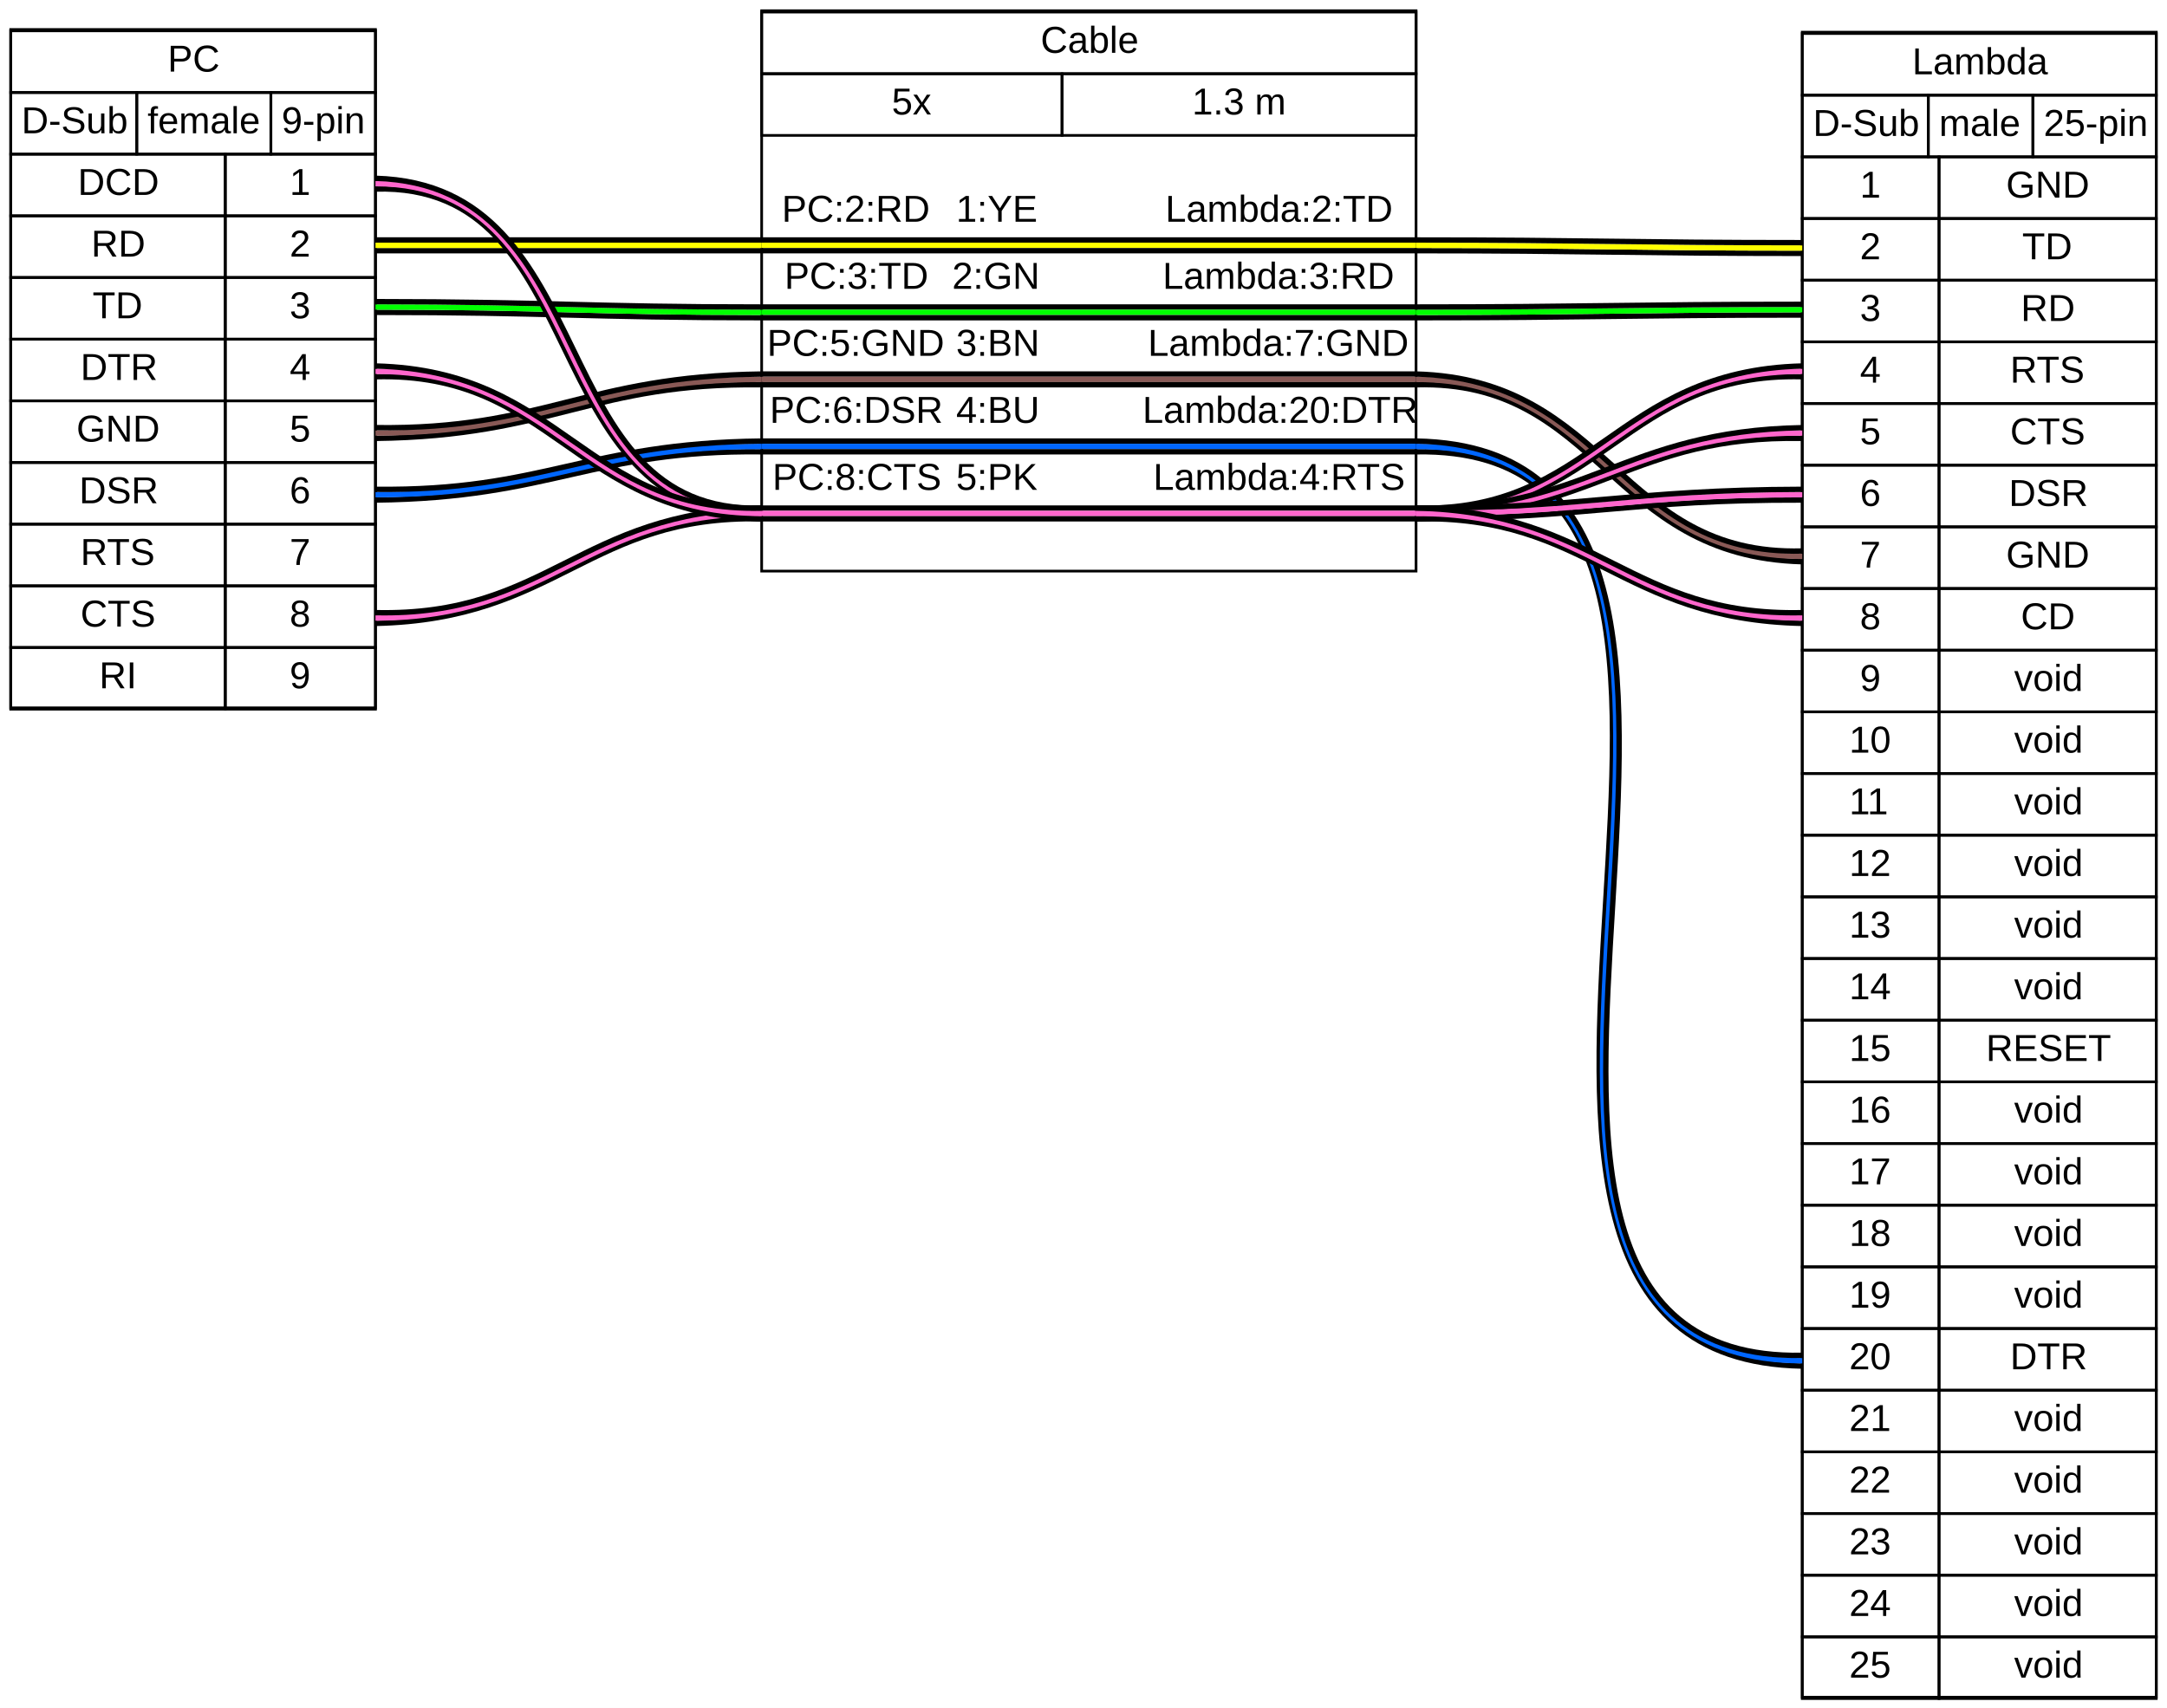
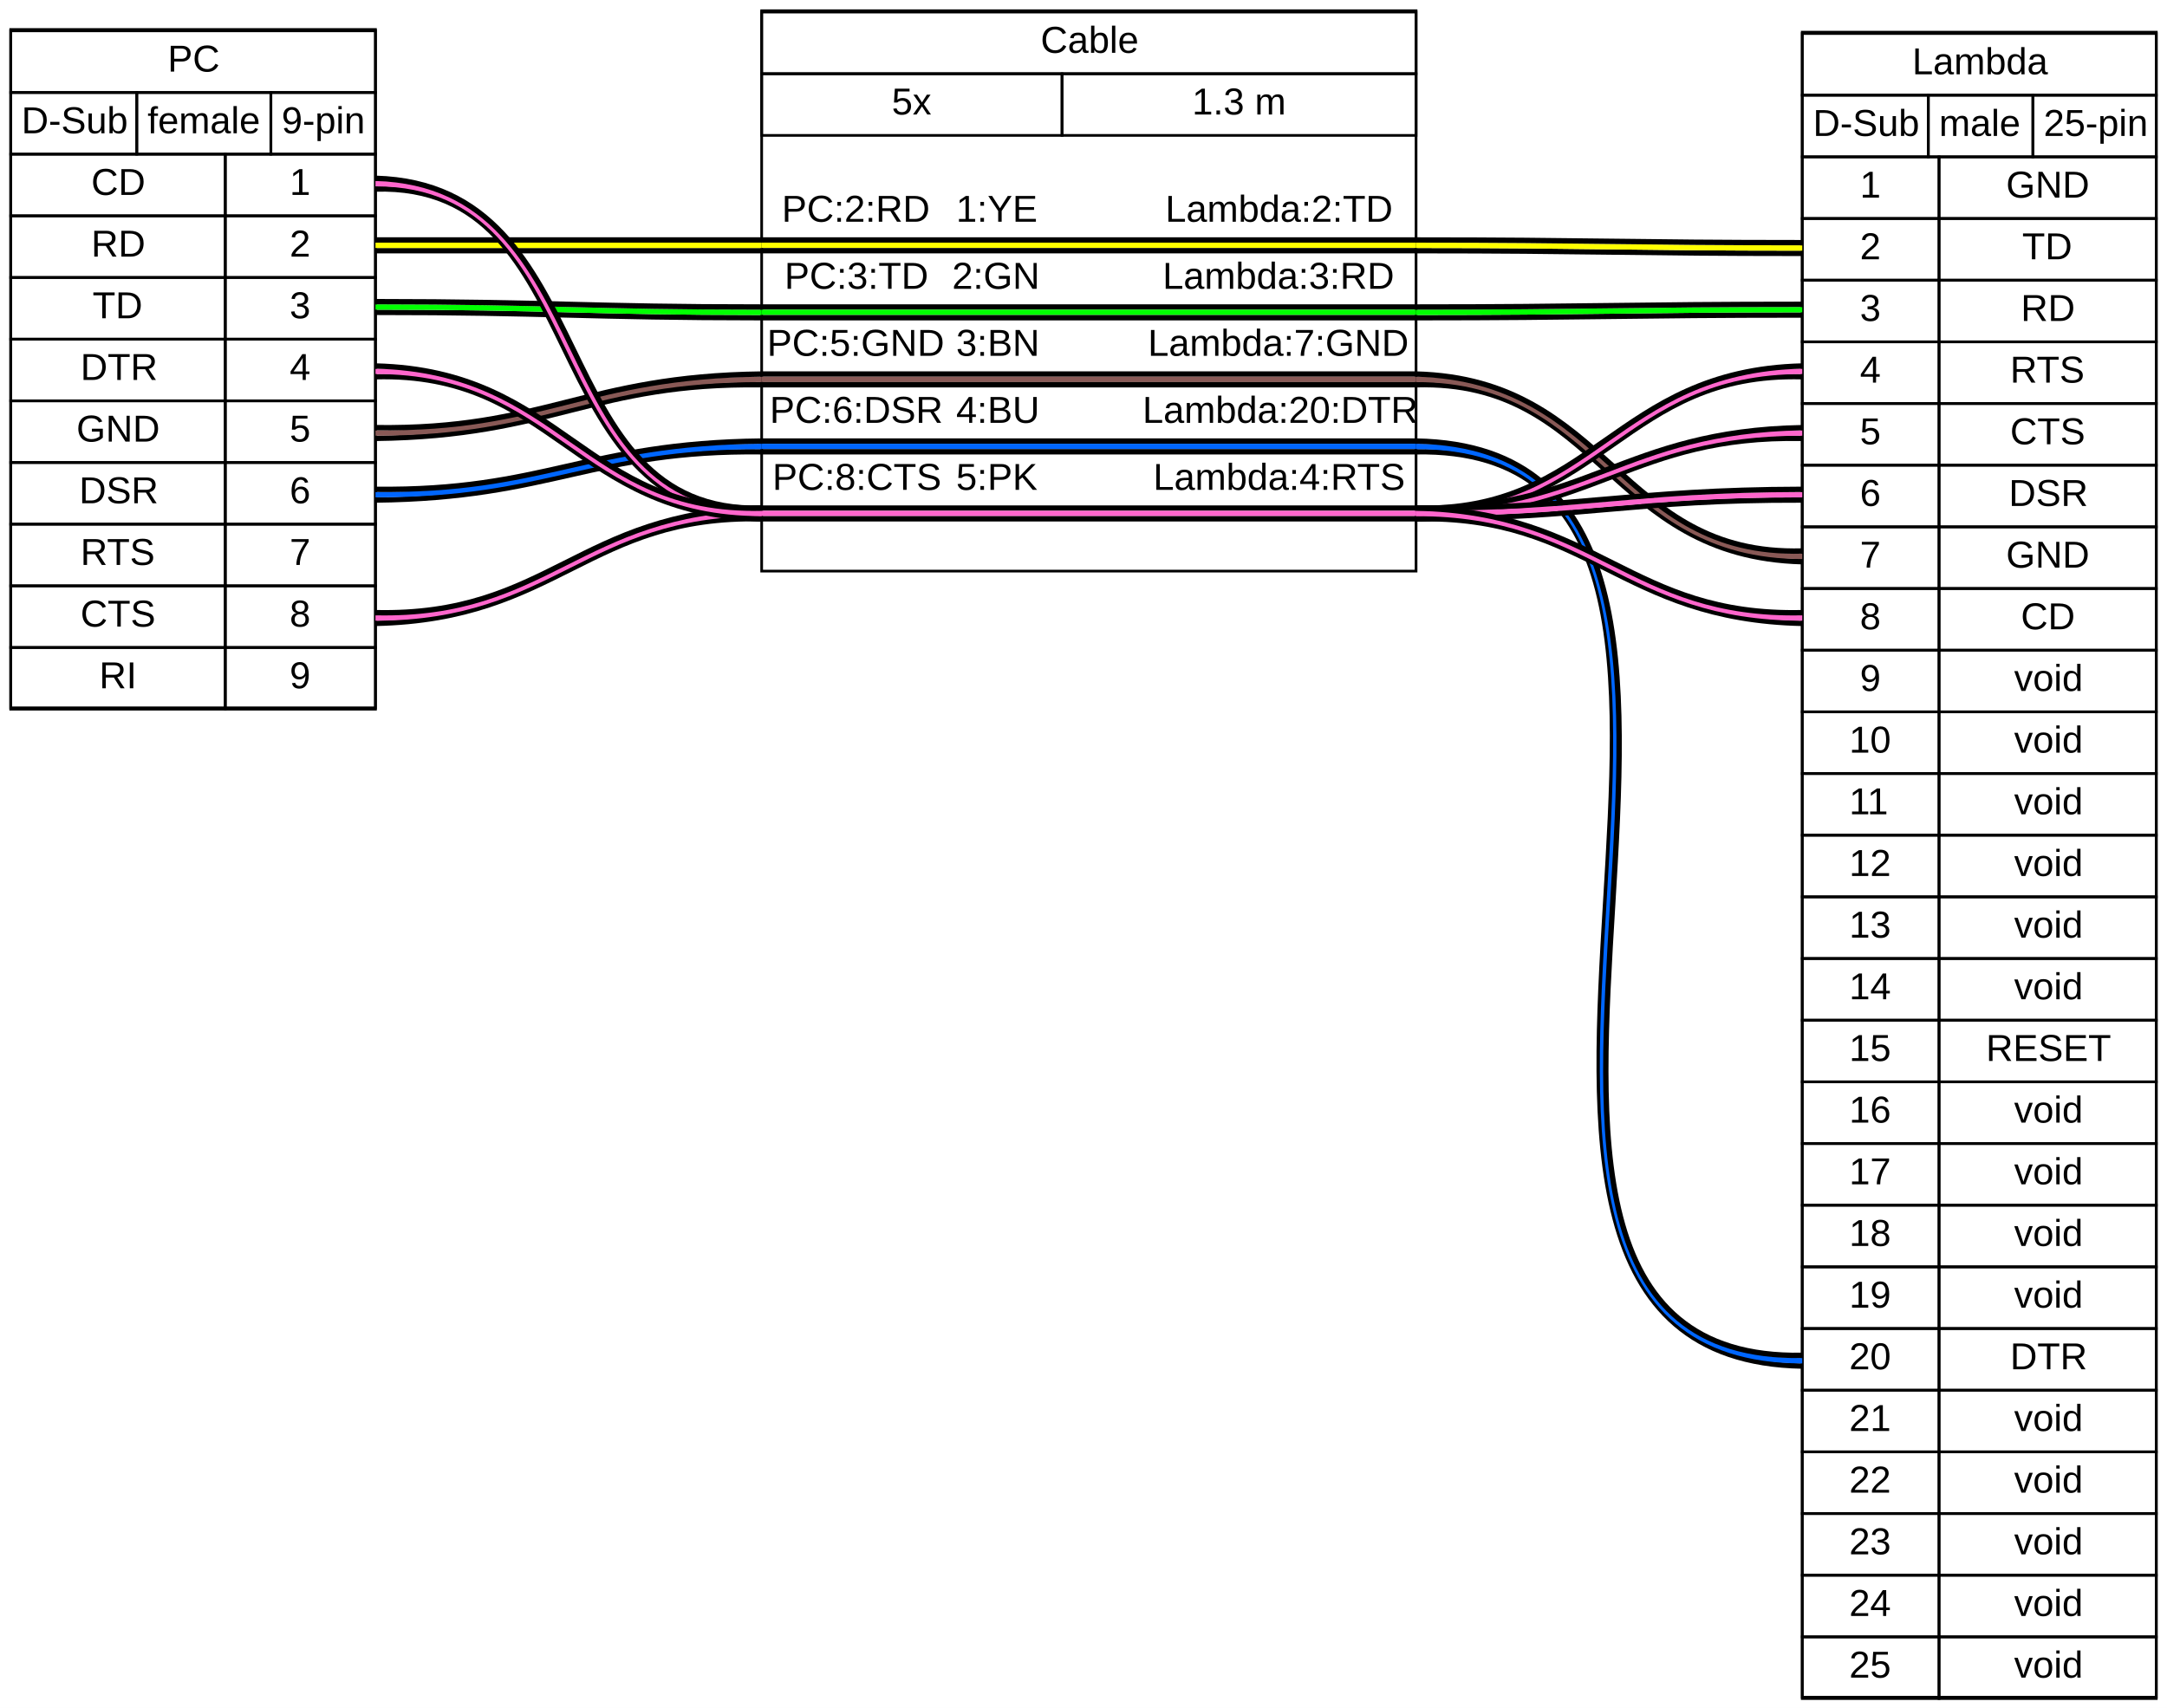
<svg xmlns="http://www.w3.org/2000/svg" width="808pt" height="637pt" viewBox="0.00 0.00 808.00 637.00">
  <g id="graph0" class="graph" transform="scale(1 1) rotate(0) translate(4 633)">
    <polygon fill="#ffffff" stroke="transparent" points="-4,4 -4,-633 804,-633 804,4 -4,4" />
    <g id="node1" class="node">
      <polygon fill="#ffffff" stroke="black" points="136,-622 0,-622 0,-369 136,-369 136,-622" />
      <polygon fill="none" stroke="black" points="0,-598.5 0,-621.5 136,-621.5 136,-598.5 0,-598.5" />
      <text text-anchor="start" x="58.5" y="-606.3" font-family="arial" font-size="14.00">PC</text>
      <polygon fill="none" stroke="black" points="0,-575.5 0,-598.5 47,-598.5 47,-575.5 0,-575.5" />
      <text text-anchor="start" x="4" y="-583.3" font-family="arial" font-size="14.00">D-Sub</text>
      <polygon fill="none" stroke="black" points="47,-575.5 47,-598.5 97,-598.5 97,-575.5 47,-575.5" />
      <text text-anchor="start" x="51" y="-583.3" font-family="arial" font-size="14.00">female</text>
      <polygon fill="none" stroke="black" points="97,-575.5 97,-598.5 136,-598.5 136,-575.5 97,-575.5" />
      <text text-anchor="start" x="101" y="-583.3" font-family="arial" font-size="14.00">9-pin</text>
      <polygon fill="none" stroke="black" points="0,-552.5 0,-575.5 80,-575.5 80,-552.5 0,-552.5" />
-       <text text-anchor="start" x="25" y="-560.3" font-family="arial" font-size="14.00">DCD</text>
+       <text text-anchor="start" x="30" y="-560.3" font-family="arial" font-size="14.00">CD</text>
      <polygon fill="none" stroke="black" points="80,-552.5 80,-575.5 136,-575.5 136,-552.5 80,-552.5" />
      <text text-anchor="start" x="104" y="-560.3" font-family="arial" font-size="14.00">1</text>
      <polygon fill="none" stroke="black" points="0,-529.5 0,-552.5 80,-552.5 80,-529.5 0,-529.5" />
      <text text-anchor="start" x="30" y="-537.3" font-family="arial" font-size="14.00">RD</text>
      <polygon fill="none" stroke="black" points="80,-529.5 80,-552.5 136,-552.5 136,-529.5 80,-529.5" />
      <text text-anchor="start" x="104" y="-537.3" font-family="arial" font-size="14.00">2</text>
      <polygon fill="none" stroke="black" points="0,-506.5 0,-529.5 80,-529.5 80,-506.5 0,-506.5" />
      <text text-anchor="start" x="30.5" y="-514.3" font-family="arial" font-size="14.00">TD</text>
      <polygon fill="none" stroke="black" points="80,-506.5 80,-529.5 136,-529.5 136,-506.5 80,-506.5" />
      <text text-anchor="start" x="104" y="-514.3" font-family="arial" font-size="14.00">3</text>
      <polygon fill="none" stroke="black" points="0,-483.5 0,-506.5 80,-506.5 80,-483.5 0,-483.5" />
      <text text-anchor="start" x="26" y="-491.3" font-family="arial" font-size="14.00">DTR</text>
      <polygon fill="none" stroke="black" points="80,-483.5 80,-506.5 136,-506.5 136,-483.5 80,-483.5" />
      <text text-anchor="start" x="104" y="-491.3" font-family="arial" font-size="14.00">4</text>
      <polygon fill="none" stroke="black" points="0,-460.5 0,-483.5 80,-483.5 80,-460.5 0,-460.5" />
      <text text-anchor="start" x="24.5" y="-468.3" font-family="arial" font-size="14.00">GND</text>
      <polygon fill="none" stroke="black" points="80,-460.5 80,-483.5 136,-483.5 136,-460.5 80,-460.5" />
      <text text-anchor="start" x="104" y="-468.3" font-family="arial" font-size="14.00">5</text>
      <polygon fill="none" stroke="black" points="0,-437.5 0,-460.5 80,-460.5 80,-437.5 0,-437.5" />
      <text text-anchor="start" x="25.5" y="-445.3" font-family="arial" font-size="14.00">DSR</text>
      <polygon fill="none" stroke="black" points="80,-437.5 80,-460.5 136,-460.5 136,-437.5 80,-437.5" />
      <text text-anchor="start" x="104" y="-445.3" font-family="arial" font-size="14.00">6</text>
      <polygon fill="none" stroke="black" points="0,-414.5 0,-437.5 80,-437.5 80,-414.5 0,-414.5" />
      <text text-anchor="start" x="26" y="-422.3" font-family="arial" font-size="14.00">RTS</text>
      <polygon fill="none" stroke="black" points="80,-414.5 80,-437.5 136,-437.5 136,-414.5 80,-414.5" />
      <text text-anchor="start" x="104" y="-422.3" font-family="arial" font-size="14.00">7</text>
      <polygon fill="none" stroke="black" points="0,-391.5 0,-414.5 80,-414.5 80,-391.5 0,-391.5" />
      <text text-anchor="start" x="26" y="-399.3" font-family="arial" font-size="14.00">CTS</text>
      <polygon fill="none" stroke="black" points="80,-391.5 80,-414.5 136,-414.5 136,-391.5 80,-391.5" />
      <text text-anchor="start" x="104" y="-399.3" font-family="arial" font-size="14.00">8</text>
      <polygon fill="none" stroke="black" points="0,-368.5 0,-391.5 80,-391.5 80,-368.5 0,-368.5" />
      <text text-anchor="start" x="33" y="-376.3" font-family="arial" font-size="14.00">RI</text>
      <polygon fill="none" stroke="black" points="80,-368.5 80,-391.5 136,-391.5 136,-368.5 80,-368.5" />
      <text text-anchor="start" x="104" y="-376.3" font-family="arial" font-size="14.00">9</text>
    </g>
    <g id="node3" class="node">
      <polygon fill="#ffffff" stroke="black" points="524,-629 280,-629 280,-420 524,-420 524,-629" />
      <polygon fill="none" stroke="black" points="280,-605.5 280,-628.5 524,-628.5 524,-605.5 280,-605.5" />
      <text text-anchor="start" x="384" y="-613.3" font-family="arial" font-size="14.00">Cable</text>
      <polygon fill="none" stroke="black" points="280,-582.5 280,-605.5 392,-605.5 392,-582.5 280,-582.5" />
      <text text-anchor="start" x="328.5" y="-590.3" font-family="arial" font-size="14.00">5x</text>
      <polygon fill="none" stroke="black" points="392,-582.5 392,-605.5 524,-605.5 524,-582.5 392,-582.5" />
      <text text-anchor="start" x="440.5" y="-590.3" font-family="arial" font-size="14.00">1.3 m</text>
      <text text-anchor="start" x="312.5" y="-569.3" font-family="arial" font-size="14.00"> </text>
      <text text-anchor="start" x="287.5" y="-550.3" font-family="arial" font-size="14.00">PC:2:RD</text>
      <text text-anchor="start" x="352.5" y="-550.3" font-family="arial" font-size="14.00">     1:YE    </text>
      <text text-anchor="start" x="430.5" y="-550.3" font-family="arial" font-size="14.00">Lambda:2:TD</text>
      <polygon fill="#000000" stroke="transparent" points="280,-542.5 280,-544.5 524,-544.5 524,-542.5 280,-542.5" />
      <polygon fill="#ffff00" stroke="transparent" points="280,-540.5 280,-542.5 524,-542.5 524,-540.5 280,-540.5" />
      <polygon fill="#000000" stroke="transparent" points="280,-538.5 280,-540.5 524,-540.5 524,-538.5 280,-538.5" />
      <text text-anchor="start" x="288.5" y="-525.3" font-family="arial" font-size="14.00">PC:3:TD</text>
      <text text-anchor="start" x="351" y="-525.3" font-family="arial" font-size="14.00">     2:GN    </text>
      <text text-anchor="start" x="429.5" y="-525.3" font-family="arial" font-size="14.00">Lambda:3:RD</text>
      <polygon fill="#000000" stroke="transparent" points="280,-517.5 280,-519.5 524,-519.5 524,-517.5 280,-517.5" />
      <polygon fill="#00ff00" stroke="transparent" points="280,-515.5 280,-517.5 524,-517.5 524,-515.5 280,-515.5" />
      <polygon fill="#000000" stroke="transparent" points="280,-513.5 280,-515.5 524,-515.5 524,-513.5 280,-513.5" />
      <text text-anchor="start" x="282" y="-500.3" font-family="arial" font-size="14.00">PC:5:GND</text>
      <text text-anchor="start" x="352.5" y="-500.3" font-family="arial" font-size="14.00">     3:BN    </text>
      <text text-anchor="start" x="424" y="-500.3" font-family="arial" font-size="14.00">Lambda:7:GND</text>
      <polygon fill="#000000" stroke="transparent" points="280,-492.5 280,-494.5 524,-494.5 524,-492.5 280,-492.5" />
      <polygon fill="#895956" stroke="transparent" points="280,-490.5 280,-492.5 524,-492.5 524,-490.5 280,-490.5" />
      <polygon fill="#000000" stroke="transparent" points="280,-488.5 280,-490.5 524,-490.5 524,-488.5 280,-488.5" />
      <text text-anchor="start" x="283" y="-475.3" font-family="arial" font-size="14.00">PC:6:DSR</text>
      <text text-anchor="start" x="352.5" y="-475.3" font-family="arial" font-size="14.00">     4:BU    </text>
      <text text-anchor="start" x="422" y="-475.3" font-family="arial" font-size="14.00">Lambda:20:DTR</text>
      <polygon fill="#000000" stroke="transparent" points="280,-467.5 280,-469.5 524,-469.5 524,-467.5 280,-467.5" />
      <polygon fill="#0066ff" stroke="transparent" points="280,-465.5 280,-467.5 524,-467.5 524,-465.5 280,-465.5" />
      <polygon fill="#000000" stroke="transparent" points="280,-463.5 280,-465.5 524,-465.5 524,-463.5 280,-463.5" />
      <text text-anchor="start" x="284" y="-450.3" font-family="arial" font-size="14.00">PC:8:CTS</text>
      <text text-anchor="start" x="352.5" y="-450.3" font-family="arial" font-size="14.00">     5:PK    </text>
      <text text-anchor="start" x="426" y="-450.3" font-family="arial" font-size="14.00">Lambda:4:RTS</text>
      <polygon fill="#000000" stroke="transparent" points="280,-442.5 280,-444.5 524,-444.5 524,-442.5 280,-442.5" />
      <polygon fill="#ff66cc" stroke="transparent" points="280,-440.5 280,-442.5 524,-442.5 524,-440.5 280,-440.5" />
      <polygon fill="#000000" stroke="transparent" points="280,-438.5 280,-440.5 524,-440.5 524,-438.5 280,-438.5" />
      <text text-anchor="start" x="312.5" y="-425.3" font-family="arial" font-size="14.00"> </text>
    </g>
    <g id="edge1" class="edge">
      <path fill="none" stroke="#000000" stroke-width="2" d="M136,-539.5C200,-539.5 216,-539.5 280,-539.5" />
      <path fill="none" stroke="#ffff00" stroke-width="2" d="M136,-541.5C200,-541.5 216,-541.5 280,-541.5" />
      <path fill="none" stroke="#000000" stroke-width="2" d="M136,-543.5C200,-543.5 216,-543.5 280,-543.5" />
    </g>
    <g id="edge3" class="edge">
      <path fill="none" stroke="#000000" stroke-width="2" d="M136,-516.5C199.76,-516.52 215.75,-514.52 280,-514.5" />
      <path fill="none" stroke="#00ff00" stroke-width="2" d="M136,-518.5C200.01,-518.5 215.99,-516.5 280,-516.5" />
      <path fill="none" stroke="#000000" stroke-width="2" d="M136,-520.5C200.25,-520.48 216.24,-518.48 280,-518.5" />
    </g>
    <g id="edge5" class="edge">
      <path fill="none" stroke="#000000" stroke-width="2" d="M136,-469.5C202.22,-470.31 216.99,-490.31 280,-489.5" />
      <path fill="none" stroke="#895956" stroke-width="2" d="M136,-471.5C200.61,-471.5 215.39,-491.5 280,-491.5" />
      <path fill="none" stroke="#000000" stroke-width="2" d="M136,-473.5C199.01,-472.69 213.78,-492.69 280,-493.5" />
    </g>
    <g id="edge7" class="edge">
      <path fill="none" stroke="#000000" stroke-width="2" d="M136,-446.5C202.03,-447.22 217.04,-465.22 280,-464.5" />
      <path fill="none" stroke="#0066ff" stroke-width="2" d="M136,-448.5C200.5,-448.5 215.5,-466.5 280,-466.5" />
      <path fill="none" stroke="#000000" stroke-width="2" d="M136,-450.5C198.96,-449.78 213.97,-467.78 280,-468.5" />
    </g>
    <g id="edge9" class="edge">
      <path fill="none" stroke="#000000" stroke-width="2" d="M136,-400.5C204.23,-401.94 215.61,-440.94 280,-439.5" />
      <path fill="none" stroke="#ff66cc" stroke-width="2" d="M136,-402.5C202.31,-402.5 213.69,-441.5 280,-441.5" />
      <path fill="none" stroke="#000000" stroke-width="2" d="M136,-404.5C200.39,-403.06 211.77,-442.06 280,-443.5" />
    </g>
    <g id="edge11" class="edge">
      <path fill="none" stroke="#000000" stroke-width="2" d="M136,-562.5C218.21,-564.89 193.87,-441.89 280,-439.5" />
      <path fill="none" stroke="#ff66cc" stroke-width="2" d="M136,-564.5C220.17,-564.5 195.83,-441.5 280,-441.5" />
      <path fill="none" stroke="#000000" stroke-width="2" d="M136,-566.5C222.13,-564.11 197.79,-441.11 280,-443.5" />
    </g>
    <g id="edge12" class="edge">
      <path fill="none" stroke="#000000" stroke-width="2" d="M136,-492.5C202.22,-494.22 209.82,-441.22 280,-439.5" />
      <path fill="none" stroke="#ff66cc" stroke-width="2" d="M136,-494.5C204.2,-494.5 211.8,-441.5 280,-441.5" />
      <path fill="none" stroke="#000000" stroke-width="2" d="M136,-496.5C206.18,-494.78 213.78,-441.78 280,-443.5" />
    </g>
    <g id="node2" class="node">
      <polygon fill="#ffffff" stroke="black" points="800,-621 668,-621 668,0 800,0 800,-621" />
      <polygon fill="none" stroke="black" points="668,-597.5 668,-620.5 800,-620.5 800,-597.5 668,-597.5" />
      <text text-anchor="start" x="709" y="-605.3" font-family="arial" font-size="14.00">Lambda</text>
      <polygon fill="none" stroke="black" points="668,-574.5 668,-597.5 715,-597.5 715,-574.5 668,-574.5" />
      <text text-anchor="start" x="672" y="-582.3" font-family="arial" font-size="14.00">D-Sub</text>
      <polygon fill="none" stroke="black" points="715,-574.5 715,-597.5 754,-597.5 754,-574.5 715,-574.5" />
      <text text-anchor="start" x="719" y="-582.3" font-family="arial" font-size="14.00">male</text>
      <polygon fill="none" stroke="black" points="754,-574.5 754,-597.5 800,-597.5 800,-574.5 754,-574.5" />
      <text text-anchor="start" x="758" y="-582.3" font-family="arial" font-size="14.00">25-pin</text>
      <polygon fill="none" stroke="black" points="668,-551.5 668,-574.5 719,-574.5 719,-551.5 668,-551.5" />
      <text text-anchor="start" x="689.5" y="-559.3" font-family="arial" font-size="14.00">1</text>
      <polygon fill="none" stroke="black" points="719,-551.5 719,-574.5 800,-574.5 800,-551.5 719,-551.5" />
      <text text-anchor="start" x="744" y="-559.3" font-family="arial" font-size="14.00">GND</text>
      <polygon fill="none" stroke="black" points="668,-528.5 668,-551.5 719,-551.5 719,-528.5 668,-528.5" />
      <text text-anchor="start" x="689.5" y="-536.3" font-family="arial" font-size="14.00">2</text>
      <polygon fill="none" stroke="black" points="719,-528.5 719,-551.5 800,-551.5 800,-528.5 719,-528.5" />
      <text text-anchor="start" x="750" y="-536.3" font-family="arial" font-size="14.00">TD</text>
      <polygon fill="none" stroke="black" points="668,-505.5 668,-528.5 719,-528.5 719,-505.5 668,-505.5" />
      <text text-anchor="start" x="689.5" y="-513.3" font-family="arial" font-size="14.00">3</text>
      <polygon fill="none" stroke="black" points="719,-505.5 719,-528.5 800,-528.5 800,-505.5 719,-505.5" />
      <text text-anchor="start" x="749.5" y="-513.3" font-family="arial" font-size="14.00">RD</text>
      <polygon fill="none" stroke="black" points="668,-482.5 668,-505.5 719,-505.5 719,-482.5 668,-482.5" />
      <text text-anchor="start" x="689.5" y="-490.3" font-family="arial" font-size="14.00">4</text>
      <polygon fill="none" stroke="black" points="719,-482.5 719,-505.5 800,-505.5 800,-482.5 719,-482.5" />
      <text text-anchor="start" x="745.5" y="-490.3" font-family="arial" font-size="14.00">RTS</text>
      <polygon fill="none" stroke="black" points="668,-459.5 668,-482.5 719,-482.5 719,-459.5 668,-459.5" />
      <text text-anchor="start" x="689.5" y="-467.3" font-family="arial" font-size="14.00">5</text>
      <polygon fill="none" stroke="black" points="719,-459.5 719,-482.5 800,-482.5 800,-459.5 719,-459.5" />
      <text text-anchor="start" x="745.5" y="-467.3" font-family="arial" font-size="14.00">CTS</text>
      <polygon fill="none" stroke="black" points="668,-436.5 668,-459.5 719,-459.5 719,-436.5 668,-436.5" />
      <text text-anchor="start" x="689.5" y="-444.3" font-family="arial" font-size="14.00">6</text>
      <polygon fill="none" stroke="black" points="719,-436.5 719,-459.5 800,-459.5 800,-436.5 719,-436.5" />
      <text text-anchor="start" x="745" y="-444.3" font-family="arial" font-size="14.00">DSR</text>
      <polygon fill="none" stroke="black" points="668,-413.5 668,-436.5 719,-436.5 719,-413.5 668,-413.5" />
      <text text-anchor="start" x="689.5" y="-421.3" font-family="arial" font-size="14.00">7</text>
      <polygon fill="none" stroke="black" points="719,-413.5 719,-436.5 800,-436.5 800,-413.5 719,-413.5" />
      <text text-anchor="start" x="744" y="-421.3" font-family="arial" font-size="14.00">GND</text>
      <polygon fill="none" stroke="black" points="668,-390.5 668,-413.5 719,-413.5 719,-390.5 668,-390.5" />
      <text text-anchor="start" x="689.5" y="-398.3" font-family="arial" font-size="14.00">8</text>
      <polygon fill="none" stroke="black" points="719,-390.5 719,-413.5 800,-413.5 800,-390.5 719,-390.5" />
      <text text-anchor="start" x="749.5" y="-398.3" font-family="arial" font-size="14.00">CD</text>
      <polygon fill="none" stroke="black" points="668,-367.5 668,-390.5 719,-390.5 719,-367.5 668,-367.5" />
      <text text-anchor="start" x="689.5" y="-375.3" font-family="arial" font-size="14.00">9</text>
      <polygon fill="none" stroke="black" points="719,-367.5 719,-390.5 800,-390.5 800,-367.5 719,-367.5" />
      <text text-anchor="start" x="747" y="-375.3" font-family="arial" font-size="14.00">void</text>
      <polygon fill="none" stroke="black" points="668,-344.5 668,-367.5 719,-367.5 719,-344.5 668,-344.5" />
      <text text-anchor="start" x="685.5" y="-352.3" font-family="arial" font-size="14.00">10</text>
      <polygon fill="none" stroke="black" points="719,-344.5 719,-367.5 800,-367.5 800,-344.5 719,-344.5" />
      <text text-anchor="start" x="747" y="-352.3" font-family="arial" font-size="14.00">void</text>
      <polygon fill="none" stroke="black" points="668,-321.5 668,-344.5 719,-344.5 719,-321.5 668,-321.5" />
      <text text-anchor="start" x="685.5" y="-329.3" font-family="arial" font-size="14.00">11</text>
      <polygon fill="none" stroke="black" points="719,-321.5 719,-344.5 800,-344.5 800,-321.5 719,-321.5" />
      <text text-anchor="start" x="747" y="-329.3" font-family="arial" font-size="14.00">void</text>
      <polygon fill="none" stroke="black" points="668,-298.5 668,-321.5 719,-321.5 719,-298.5 668,-298.5" />
      <text text-anchor="start" x="685.5" y="-306.3" font-family="arial" font-size="14.00">12</text>
      <polygon fill="none" stroke="black" points="719,-298.5 719,-321.5 800,-321.5 800,-298.5 719,-298.5" />
      <text text-anchor="start" x="747" y="-306.3" font-family="arial" font-size="14.00">void</text>
      <polygon fill="none" stroke="black" points="668,-275.5 668,-298.5 719,-298.5 719,-275.5 668,-275.5" />
      <text text-anchor="start" x="685.5" y="-283.3" font-family="arial" font-size="14.00">13</text>
      <polygon fill="none" stroke="black" points="719,-275.5 719,-298.5 800,-298.5 800,-275.5 719,-275.5" />
      <text text-anchor="start" x="747" y="-283.3" font-family="arial" font-size="14.00">void</text>
      <polygon fill="none" stroke="black" points="668,-252.5 668,-275.5 719,-275.5 719,-252.5 668,-252.5" />
      <text text-anchor="start" x="685.5" y="-260.3" font-family="arial" font-size="14.00">14</text>
      <polygon fill="none" stroke="black" points="719,-252.5 719,-275.5 800,-275.5 800,-252.5 719,-252.5" />
      <text text-anchor="start" x="747" y="-260.3" font-family="arial" font-size="14.00">void</text>
      <polygon fill="none" stroke="black" points="668,-229.5 668,-252.5 719,-252.5 719,-229.5 668,-229.5" />
      <text text-anchor="start" x="685.5" y="-237.3" font-family="arial" font-size="14.00">15</text>
      <polygon fill="none" stroke="black" points="719,-229.5 719,-252.5 800,-252.5 800,-229.5 719,-229.5" />
      <text text-anchor="start" x="736.5" y="-237.3" font-family="arial" font-size="14.00">RESET</text>
      <polygon fill="none" stroke="black" points="668,-206.5 668,-229.5 719,-229.5 719,-206.5 668,-206.5" />
      <text text-anchor="start" x="685.5" y="-214.3" font-family="arial" font-size="14.00">16</text>
      <polygon fill="none" stroke="black" points="719,-206.5 719,-229.5 800,-229.5 800,-206.5 719,-206.5" />
      <text text-anchor="start" x="747" y="-214.3" font-family="arial" font-size="14.00">void</text>
      <polygon fill="none" stroke="black" points="668,-183.5 668,-206.5 719,-206.5 719,-183.5 668,-183.5" />
      <text text-anchor="start" x="685.5" y="-191.3" font-family="arial" font-size="14.00">17</text>
      <polygon fill="none" stroke="black" points="719,-183.5 719,-206.5 800,-206.5 800,-183.5 719,-183.5" />
      <text text-anchor="start" x="747" y="-191.3" font-family="arial" font-size="14.00">void</text>
      <polygon fill="none" stroke="black" points="668,-160.5 668,-183.5 719,-183.5 719,-160.5 668,-160.5" />
      <text text-anchor="start" x="685.5" y="-168.3" font-family="arial" font-size="14.00">18</text>
      <polygon fill="none" stroke="black" points="719,-160.5 719,-183.5 800,-183.5 800,-160.5 719,-160.5" />
      <text text-anchor="start" x="747" y="-168.3" font-family="arial" font-size="14.00">void</text>
      <polygon fill="none" stroke="black" points="668,-137.5 668,-160.5 719,-160.5 719,-137.5 668,-137.5" />
      <text text-anchor="start" x="685.5" y="-145.3" font-family="arial" font-size="14.00">19</text>
      <polygon fill="none" stroke="black" points="719,-137.5 719,-160.5 800,-160.5 800,-137.5 719,-137.5" />
      <text text-anchor="start" x="747" y="-145.3" font-family="arial" font-size="14.00">void</text>
      <polygon fill="none" stroke="black" points="668,-114.5 668,-137.5 719,-137.5 719,-114.5 668,-114.5" />
      <text text-anchor="start" x="685.5" y="-122.3" font-family="arial" font-size="14.00">20</text>
      <polygon fill="none" stroke="black" points="719,-114.5 719,-137.5 800,-137.5 800,-114.5 719,-114.5" />
      <text text-anchor="start" x="745.5" y="-122.3" font-family="arial" font-size="14.00">DTR</text>
      <polygon fill="none" stroke="black" points="668,-91.5 668,-114.5 719,-114.5 719,-91.5 668,-91.5" />
      <text text-anchor="start" x="685.5" y="-99.3" font-family="arial" font-size="14.00">21</text>
      <polygon fill="none" stroke="black" points="719,-91.5 719,-114.5 800,-114.5 800,-91.5 719,-91.5" />
      <text text-anchor="start" x="747" y="-99.3" font-family="arial" font-size="14.00">void</text>
      <polygon fill="none" stroke="black" points="668,-68.5 668,-91.5 719,-91.5 719,-68.5 668,-68.5" />
      <text text-anchor="start" x="685.5" y="-76.3" font-family="arial" font-size="14.00">22</text>
      <polygon fill="none" stroke="black" points="719,-68.5 719,-91.5 800,-91.5 800,-68.5 719,-68.5" />
      <text text-anchor="start" x="747" y="-76.3" font-family="arial" font-size="14.00">void</text>
      <polygon fill="none" stroke="black" points="668,-45.5 668,-68.5 719,-68.5 719,-45.5 668,-45.5" />
      <text text-anchor="start" x="685.5" y="-53.3" font-family="arial" font-size="14.00">23</text>
      <polygon fill="none" stroke="black" points="719,-45.5 719,-68.5 800,-68.5 800,-45.5 719,-45.5" />
      <text text-anchor="start" x="747" y="-53.3" font-family="arial" font-size="14.00">void</text>
      <polygon fill="none" stroke="black" points="668,-22.5 668,-45.5 719,-45.5 719,-22.5 668,-22.5" />
      <text text-anchor="start" x="685.5" y="-30.3" font-family="arial" font-size="14.00">24</text>
      <polygon fill="none" stroke="black" points="719,-22.5 719,-45.5 800,-45.5 800,-22.5 719,-22.5" />
      <text text-anchor="start" x="747" y="-30.3" font-family="arial" font-size="14.00">void</text>
      <polygon fill="none" stroke="black" points="668,0.5 668,-22.5 719,-22.5 719,0.5 668,0.5" />
      <text text-anchor="start" x="685.5" y="-7.3" font-family="arial" font-size="14.00">25</text>
      <polygon fill="none" stroke="black" points="719,0.5 719,-22.5 800,-22.5 800,0.5 719,0.5" />
      <text text-anchor="start" x="747" y="-7.3" font-family="arial" font-size="14.00">void</text>
    </g>
    <g id="edge2" class="edge">
      <path fill="none" stroke="#000000" stroke-width="2" d="M524,-539.5C587.88,-539.5 603.87,-538.5 668,-538.5" />
      <path fill="none" stroke="#ffff00" stroke-width="2" d="M524,-541.5C588,-541.5 604,-540.5 668,-540.5" />
      <path fill="none" stroke="#000000" stroke-width="2" d="M524,-543.5C588.13,-543.5 604.12,-542.5 668,-542.5" />
    </g>
    <g id="edge4" class="edge">
      <path fill="none" stroke="#000000" stroke-width="2" d="M524,-514.5C588.13,-514.5 604.12,-515.5 668,-515.5" />
      <path fill="none" stroke="#00ff00" stroke-width="2" d="M524,-516.5C588,-516.5 604,-517.5 668,-517.5" />
      <path fill="none" stroke="#000000" stroke-width="2" d="M524,-518.5C587.88,-518.5 603.87,-519.5 668,-519.5" />
    </g>
    <g id="edge6" class="edge">
      <path fill="none" stroke="#000000" stroke-width="2" d="M524,-489.5C592.4,-491.4 595.6,-425.4 668,-423.5" />
      <path fill="none" stroke="#895956" stroke-width="2" d="M524,-491.5C594.4,-491.5 597.6,-425.5 668,-425.5" />
      <path fill="none" stroke="#000000" stroke-width="2" d="M524,-493.5C596.4,-491.6 599.6,-425.6 668,-427.5" />
    </g>
    <g id="edge8" class="edge">
      <path fill="none" stroke="#000000" stroke-width="2" d="M524,-464.5C686.76,-467.45 501.73,-126.45 668,-123.5" />
      <path fill="none" stroke="#0066ff" stroke-width="2" d="M524,-466.5C688.51,-466.5 503.49,-125.5 668,-125.5" />
      <path fill="none" stroke="#000000" stroke-width="2" d="M524,-468.5C690.27,-465.55 505.24,-124.55 668,-127.5" />
    </g>
    <g id="edge10" class="edge">
      <path fill="none" stroke="#000000" stroke-width="2" d="M524,-439.5C594.18,-441.22 601.78,-494.22 668,-492.5" />
      <path fill="none" stroke="#ff66cc" stroke-width="2" d="M524,-441.5C592.2,-441.5 599.8,-494.5 668,-494.5" />
      <path fill="none" stroke="#000000" stroke-width="2" d="M524,-443.5C590.22,-441.78 597.82,-494.78 668,-496.5" />
    </g>
    <g id="edge13" class="edge">
      <path fill="none" stroke="#000000" stroke-width="2" d="M524,-439.5C591.2,-440.69 604.46,-470.69 668,-469.5" />
      <path fill="none" stroke="#ff66cc" stroke-width="2" d="M524,-441.5C589.37,-441.5 602.63,-471.5 668,-471.5" />
      <path fill="none" stroke="#000000" stroke-width="2" d="M524,-443.5C587.54,-442.31 600.8,-472.31 668,-473.5" />
    </g>
    <g id="edge14" class="edge">
      <path fill="none" stroke="#000000" stroke-width="2" d="M524,-439.5C588.88,-439.67 604.73,-446.67 668,-446.5" />
      <path fill="none" stroke="#ff66cc" stroke-width="2" d="M524,-441.5C588.08,-441.5 603.92,-448.5 668,-448.5" />
      <path fill="none" stroke="#000000" stroke-width="2" d="M524,-443.5C587.27,-443.33 603.12,-450.33 668,-450.5" />
    </g>
    <g id="edge15" class="edge">
      <path fill="none" stroke="#000000" stroke-width="2" d="M524,-439.5C588.39,-440.94 599.77,-401.94 668,-400.5" />
      <path fill="none" stroke="#ff66cc" stroke-width="2" d="M524,-441.5C590.31,-441.5 601.69,-402.5 668,-402.5" />
      <path fill="none" stroke="#000000" stroke-width="2" d="M524,-443.5C592.23,-442.06 603.61,-403.06 668,-404.5" />
    </g>
  </g>
</svg>
